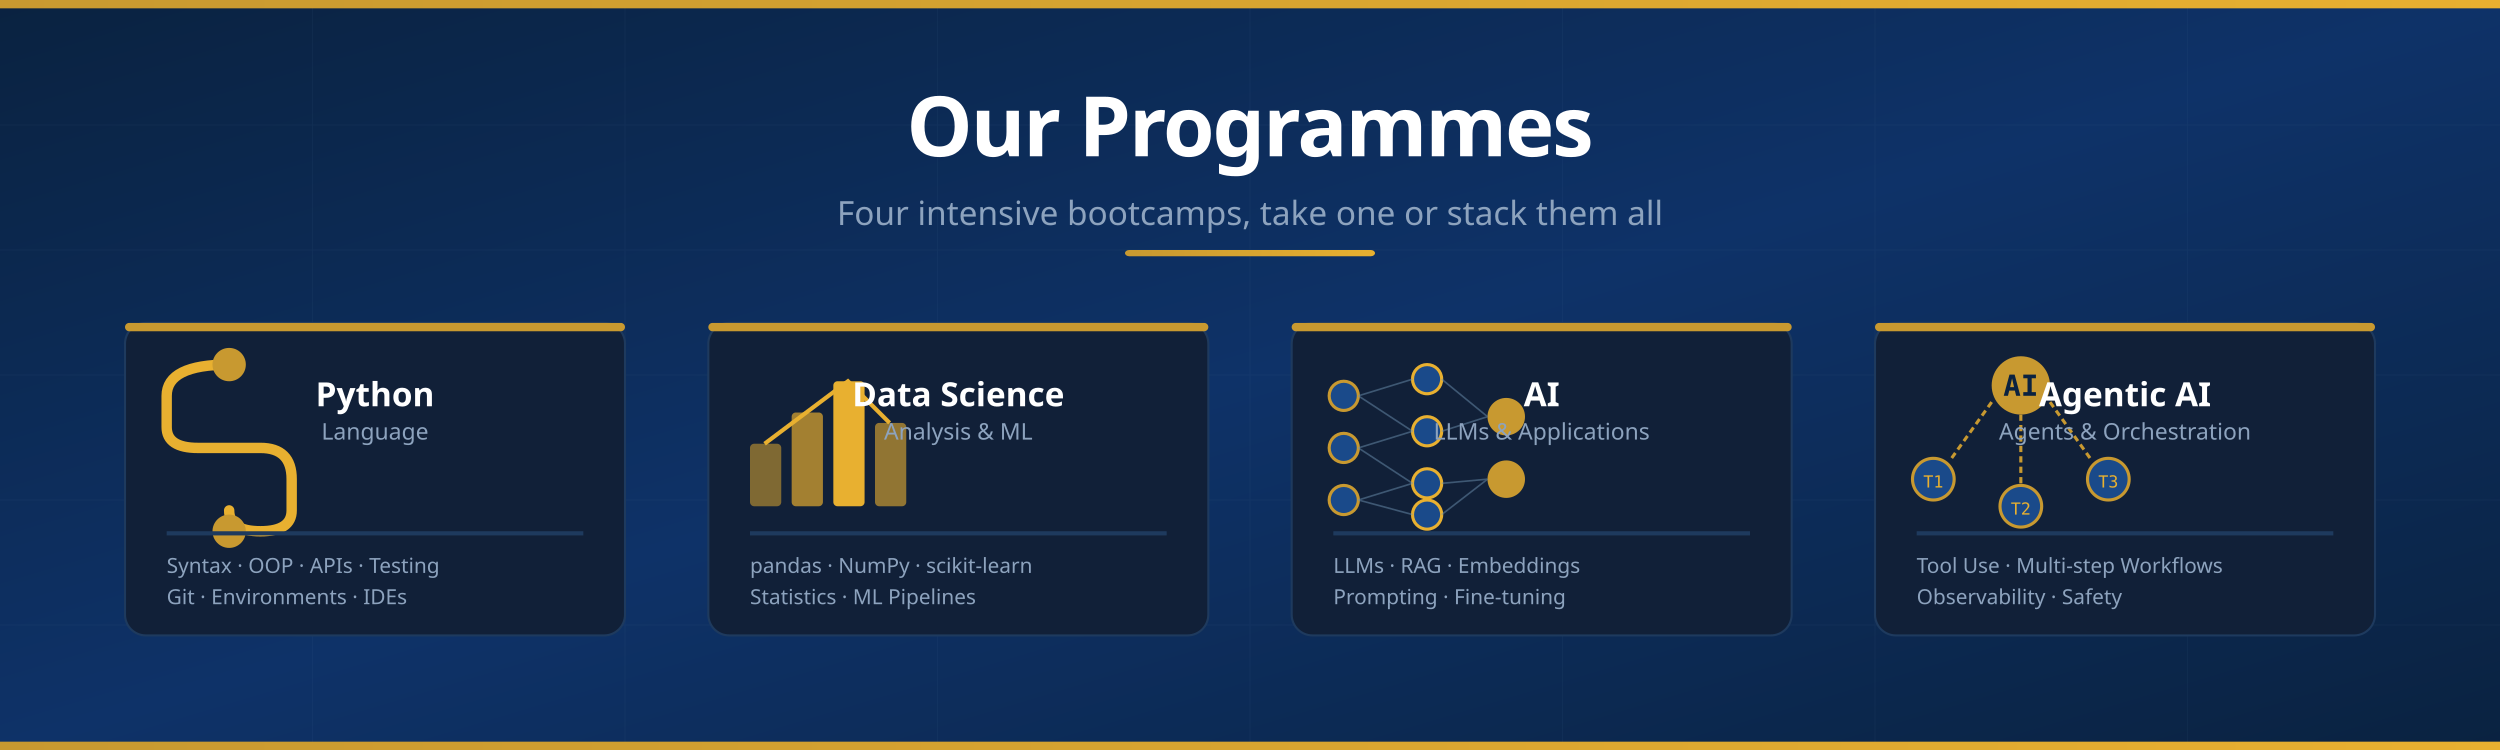
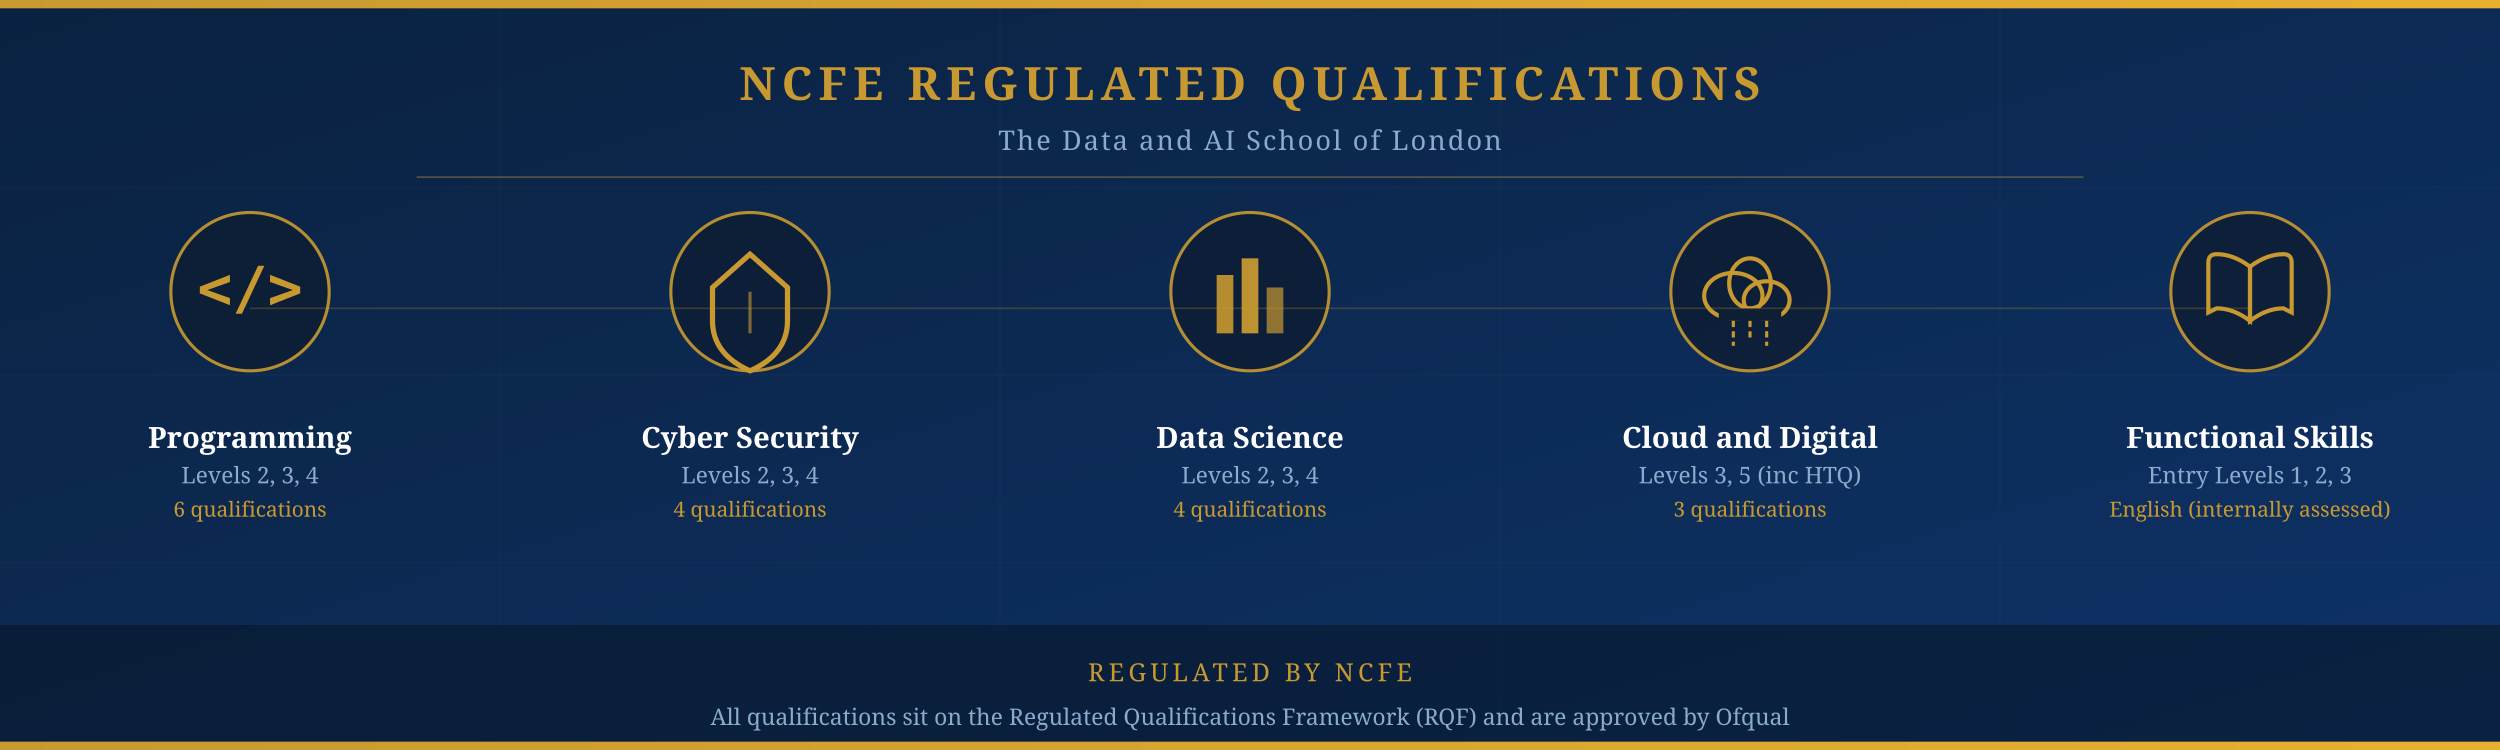
<svg xmlns="http://www.w3.org/2000/svg" viewBox="0 0 1200 360" width="1200" height="360">
  <defs>
    <linearGradient id="bg" x1="0%" y1="0%" x2="100%" y2="100%">
      <stop offset="0%" style="stop-color:#0A2240" />
-       <stop offset="50%" style="stop-color:#0E3268" />
-       <stop offset="100%" style="stop-color:#0A2240" />
+       <stop offset="100%" style="stop-color:#0E3268" />
    </linearGradient>
-     <linearGradient id="goldGrad" x1="0%" y1="0%" x2="100%" y2="0%">
+     <linearGradient id="gold" x1="0%" y1="0%" x2="100%" y2="0%">
      <stop offset="0%" style="stop-color:#C89930" />
      <stop offset="100%" style="stop-color:#E8B030" />
    </linearGradient>
  </defs>
  <rect width="1200" height="360" fill="url(#bg)" />
-   <g stroke="#6B8FAE" stroke-width="0.4" opacity="0.07">
-     <line x1="0" y1="60" x2="1200" y2="60" />
-     <line x1="0" y1="120" x2="1200" y2="120" />
+   <g stroke="#6B8FAE" stroke-width="0.4" opacity="0.06">
+     <line x1="0" y1="90" x2="1200" y2="90" />
    <line x1="0" y1="180" x2="1200" y2="180" />
-     <line x1="0" y1="240" x2="1200" y2="240" />
-     <line x1="0" y1="300" x2="1200" y2="300" />
-     <line x1="150" y1="0" x2="150" y2="360" />
-     <line x1="300" y1="0" x2="300" y2="360" />
-     <line x1="450" y1="0" x2="450" y2="360" />
-     <line x1="600" y1="0" x2="600" y2="360" />
-     <line x1="750" y1="0" x2="750" y2="360" />
-     <line x1="900" y1="0" x2="900" y2="360" />
-     <line x1="1050" y1="0" x2="1050" y2="360" />
+     <line x1="0" y1="270" x2="1200" y2="270" />
+     <line x1="240" y1="0" x2="240" y2="360" />
+     <line x1="480" y1="0" x2="480" y2="360" />
+     <line x1="720" y1="0" x2="720" y2="360" />
+     <line x1="960" y1="0" x2="960" y2="360" />
  </g>
-   <rect x="0" y="0" width="1200" height="4" fill="url(#goldGrad)" />
-   <text x="600" y="75" text-anchor="middle" font-family="system-ui,sans-serif" font-size="40" font-weight="800" fill="#FFFFFF" letter-spacing="-1">Our Programmes</text>
-   <text x="600" y="108" text-anchor="middle" font-family="system-ui,sans-serif" font-size="16" fill="#8DA3BE">Four intensive bootcamps, take one or stack them all</text>
-   <rect x="540" y="120" width="120" height="3" rx="2" fill="url(#goldGrad)" />
-   <g transform="translate(60, 155)">
-     <rect x="0" y="0" width="240" height="150" rx="10" fill="#112038" stroke="#1E3A5E" stroke-width="1" />
-     <rect x="0" y="0" width="240" height="4" rx="2" fill="#C89930" />
-     <g transform="translate(20, 20)">
-       <path d="M30,0 Q0,0 0,15 L0,30 Q0,40 15,40 L45,40 Q60,40 60,55 L60,70 Q60,80 45,80 Q30,80 30,70" fill="none" stroke="#E8B030" stroke-width="5" stroke-linecap="round" />
-       <circle cx="30" cy="0" r="8" fill="#C89930" />
-       <circle cx="30" cy="80" r="8" fill="#C89930" />
+   <rect x="0" y="0" width="1200" height="4" fill="url(#gold)" />
+   <text x="600" y="48" text-anchor="middle" font-family="Georgia,serif" font-size="22" fill="#C89930" font-weight="700" letter-spacing="3">NCFE REGULATED QUALIFICATIONS</text>
+   <text x="600" y="72" text-anchor="middle" font-family="Georgia,serif" font-size="13" fill="#8AABCC" letter-spacing="1">The Data and AI School of London</text>
+   <line x1="200" y1="85" x2="1000" y2="85" stroke="#C89930" stroke-width="0.8" opacity="0.4" />
+   <g transform="translate(120,110)">
+     <circle cx="0" cy="30" r="38" fill="#0D1E35" stroke="#C89930" stroke-width="1.5" opacity="0.9" />
+     <text x="0" y="38" text-anchor="middle" font-family="monospace" font-size="28" fill="#C89930" font-weight="700">&lt;/&gt;</text>
+     <text x="0" y="105" text-anchor="middle" font-family="Georgia,serif" font-size="14" fill="#FFFFFF" font-weight="700">Programming</text>
+     <text x="0" y="122" text-anchor="middle" font-family="Georgia,serif" font-size="11" fill="#8AABCC">Levels 2, 3, 4</text>
+     <text x="0" y="138" text-anchor="middle" font-family="Georgia,serif" font-size="10" fill="#C89930">6 qualifications</text>
+   </g>
+   <g transform="translate(360,110)">
+     <circle cx="0" cy="30" r="38" fill="#0D1E35" stroke="#C89930" stroke-width="1.5" opacity="0.9" />
+     <path d="M0,-16 L18,0 L18,16 Q18,32 0,40 Q-18,32 -18,16 L-18,0 Z" fill="none" stroke="#C89930" stroke-width="2.5" transform="translate(0,28)" />
+     <line x1="0" y1="30" x2="0" y2="50" stroke="#C89930" stroke-width="1.5" opacity="0.6" />
+     <text x="0" y="105" text-anchor="middle" font-family="Georgia,serif" font-size="14" fill="#FFFFFF" font-weight="700">Cyber Security</text>
+     <text x="0" y="122" text-anchor="middle" font-family="Georgia,serif" font-size="11" fill="#8AABCC">Levels 2, 3, 4</text>
+     <text x="0" y="138" text-anchor="middle" font-family="Georgia,serif" font-size="10" fill="#C89930">4 qualifications</text>
+   </g>
+   <g transform="translate(600,110)">
+     <circle cx="0" cy="30" r="38" fill="#0D1E35" stroke="#C89930" stroke-width="1.5" opacity="0.9" />
+     <rect x="-16" y="12" width="8" height="28" fill="#C89930" opacity="0.9" transform="translate(0,10)" />
+     <rect x="-4" y="4" width="8" height="36" fill="#E8B030" opacity="0.8" transform="translate(0,10)" />
+     <rect x="8" y="18" width="8" height="22" fill="#C89930" opacity="0.7" transform="translate(0,10)" />
+     <text x="0" y="105" text-anchor="middle" font-family="Georgia,serif" font-size="14" fill="#FFFFFF" font-weight="700">Data Science</text>
+     <text x="0" y="122" text-anchor="middle" font-family="Georgia,serif" font-size="11" fill="#8AABCC">Levels 2, 3, 4</text>
+     <text x="0" y="138" text-anchor="middle" font-family="Georgia,serif" font-size="10" fill="#C89930">4 qualifications</text>
+   </g>
+   <g transform="translate(840,110)">
+     <circle cx="0" cy="30" r="38" fill="#0D1E35" stroke="#C89930" stroke-width="1.5" opacity="0.9" />
+     <g transform="translate(0,28)">
+       <ellipse cx="-8" cy="4" rx="14" ry="11" fill="none" stroke="#C89930" stroke-width="2" />
+       <ellipse cx="8" cy="6" rx="11" ry="9" fill="none" stroke="#C89930" stroke-width="2" />
+       <ellipse cx="0" cy="-2" rx="10" ry="12" fill="none" stroke="#C89930" stroke-width="2" />
+       <rect x="-15" y="10" width="30" height="6" fill="#0D1E35" />
+       <line x1="-8" y1="16" x2="-8" y2="28" stroke="#C89930" stroke-width="1.5" stroke-dasharray="3,2" />
+       <line x1="0" y1="16" x2="0" y2="26" stroke="#C89930" stroke-width="1.5" stroke-dasharray="3,2" />
+       <line x1="8" y1="16" x2="8" y2="28" stroke="#C89930" stroke-width="1.5" stroke-dasharray="3,2" />
    </g>
-     <text x="120" y="40" text-anchor="middle" font-family="system-ui,sans-serif" font-size="16" font-weight="700" fill="#FFFFFF">Python</text>
-     <text x="120" y="56" text-anchor="middle" font-family="system-ui,sans-serif" font-size="11" fill="#8DA3BE">Language</text>
-     <rect x="20" y="100" width="200" height="2" fill="#1E3A5E" />
-     <text x="20" y="120" font-family="system-ui,sans-serif" font-size="10" fill="#8DA3BE">Syntax · OOP · APIs · Testing</text>
-     <text x="20" y="135" font-family="system-ui,sans-serif" font-size="10" fill="#8DA3BE">Git · Environments · IDEs</text>
+     <text x="0" y="105" text-anchor="middle" font-family="Georgia,serif" font-size="14" fill="#FFFFFF" font-weight="700">Cloud and Digital</text>
+     <text x="0" y="122" text-anchor="middle" font-family="Georgia,serif" font-size="11" fill="#8AABCC">Levels 3, 5 (inc HTQ)</text>
+     <text x="0" y="138" text-anchor="middle" font-family="Georgia,serif" font-size="10" fill="#C89930">3 qualifications</text>
  </g>
-   <g transform="translate(340, 155)">
-     <rect x="0" y="0" width="240" height="150" rx="10" fill="#112038" stroke="#1E3A5E" stroke-width="1" />
-     <rect x="0" y="0" width="240" height="4" rx="2" fill="#C89930" />
-     <g transform="translate(20, 18)">
-       <rect x="0" y="40" width="15" height="30" fill="#C89930" opacity="0.6" rx="2" />
-       <rect x="20" y="25" width="15" height="45" fill="#C89930" opacity="0.8" rx="2" />
-       <rect x="40" y="10" width="15" height="60" fill="#E8B030" rx="2" />
-       <rect x="60" y="30" width="15" height="40" fill="#C89930" opacity="0.7" rx="2" />
-       <polyline points="7,40 27,25 47,10 67,30" fill="none" stroke="#E8B030" stroke-width="2" />
+   <g transform="translate(1080,110)">
+     <circle cx="0" cy="30" r="38" fill="#0D1E35" stroke="#C89930" stroke-width="1.5" opacity="0.9" />
+     <g transform="translate(0,28)">
+       <path d="M-20,12 L-20,-12 Q-20,-16 -16,-16 Q-8,-16 0,-10 L0,16 Q-8,10 -16,10 Z" fill="none" stroke="#C89930" stroke-width="2" />
+       <path d="M20,12 L20,-12 Q20,-16 16,-16 Q8,-16 0,-10 L0,16 Q8,10 16,10 Z" fill="none" stroke="#C89930" stroke-width="2" />
+       <line x1="0" y1="-10" x2="0" y2="16" stroke="#C89930" stroke-width="1.5" />
    </g>
-     <text x="120" y="40" text-anchor="middle" font-family="system-ui,sans-serif" font-size="16" font-weight="700" fill="#FFFFFF">Data Science</text>
-     <text x="120" y="56" text-anchor="middle" font-family="system-ui,sans-serif" font-size="11" fill="#8DA3BE">Analysis &amp; ML</text>
-     <rect x="20" y="100" width="200" height="2" fill="#1E3A5E" />
-     <text x="20" y="120" font-family="system-ui,sans-serif" font-size="10" fill="#8DA3BE">pandas · NumPy · scikit-learn</text>
-     <text x="20" y="135" font-family="system-ui,sans-serif" font-size="10" fill="#8DA3BE">Statistics · ML Pipelines</text>
+     <text x="0" y="105" text-anchor="middle" font-family="Georgia,serif" font-size="14" fill="#FFFFFF" font-weight="700">Functional Skills</text>
+     <text x="0" y="122" text-anchor="middle" font-family="Georgia,serif" font-size="11" fill="#8AABCC">Entry Levels 1, 2, 3</text>
+     <text x="0" y="138" text-anchor="middle" font-family="Georgia,serif" font-size="10" fill="#C89930">English (internally assessed)</text>
  </g>
-   <g transform="translate(620, 155)">
-     <rect x="0" y="0" width="240" height="150" rx="10" fill="#112038" stroke="#1E3A5E" stroke-width="1" />
-     <rect x="0" y="0" width="240" height="4" rx="2" fill="#C89930" />
-     <g transform="translate(15, 15)">
-       <circle cx="10" cy="20" r="7" fill="#1A4A8A" stroke="#C89930" stroke-width="1.5" />
-       <circle cx="10" cy="45" r="7" fill="#1A4A8A" stroke="#C89930" stroke-width="1.5" />
-       <circle cx="10" cy="70" r="7" fill="#1A4A8A" stroke="#C89930" stroke-width="1.5" />
-       <circle cx="50" cy="12" r="7" fill="#1A4A8A" stroke="#E8B030" stroke-width="1.5" />
-       <circle cx="50" cy="37" r="7" fill="#1A4A8A" stroke="#E8B030" stroke-width="1.5" />
-       <circle cx="50" cy="62" r="7" fill="#1A4A8A" stroke="#E8B030" stroke-width="1.5" />
-       <circle cx="50" cy="77" r="7" fill="#1A4A8A" stroke="#E8B030" stroke-width="1.5" />
-       <circle cx="88" cy="30" r="9" fill="#C89930" />
-       <circle cx="88" cy="60" r="9" fill="#C89930" />
-       <g stroke="#6B8FAE" stroke-width="0.8" opacity="0.5">
-         <line x1="17" y1="20" x2="43" y2="12" />
-         <line x1="17" y1="20" x2="43" y2="37" />
-         <line x1="17" y1="45" x2="43" y2="37" />
-         <line x1="17" y1="45" x2="43" y2="62" />
-         <line x1="17" y1="70" x2="43" y2="62" />
-         <line x1="17" y1="70" x2="43" y2="77" />
-         <line x1="57" y1="12" x2="79" y2="30" />
-         <line x1="57" y1="37" x2="79" y2="30" />
-         <line x1="57" y1="62" x2="79" y2="60" />
-         <line x1="57" y1="77" x2="79" y2="60" />
-       </g>
-     </g>
-     <text x="120" y="40" text-anchor="middle" font-family="system-ui,sans-serif" font-size="16" font-weight="700" fill="#FFFFFF">AI</text>
-     <text x="120" y="56" text-anchor="middle" font-family="system-ui,sans-serif" font-size="11" fill="#8DA3BE">LLMs &amp; Applications</text>
-     <rect x="20" y="100" width="200" height="2" fill="#1E3A5E" />
-     <text x="20" y="120" font-family="system-ui,sans-serif" font-size="10" fill="#8DA3BE">LLMs · RAG · Embeddings</text>
-     <text x="20" y="135" font-family="system-ui,sans-serif" font-size="10" fill="#8DA3BE">Prompting · Fine-tuning</text>
-   </g>
-   <g transform="translate(900, 155)">
-     <rect x="0" y="0" width="240" height="150" rx="10" fill="#112038" stroke="#1E3A5E" stroke-width="1" />
-     <rect x="0" y="0" width="240" height="4" rx="2" fill="#C89930" />
-     <g transform="translate(10, 10)">
-       <circle cx="60" cy="20" r="14" fill="#C89930" />
-       <text x="60" y="25" text-anchor="middle" font-family="monospace" font-size="14" font-weight="700" fill="#0A2240">AI</text>
-       <circle cx="18" cy="65" r="10" fill="#1A4A8A" stroke="#C89930" stroke-width="1.5" />
-       <circle cx="60" cy="78" r="10" fill="#1A4A8A" stroke="#C89930" stroke-width="1.5" />
-       <circle cx="102" cy="65" r="10" fill="#1A4A8A" stroke="#C89930" stroke-width="1.5" />
-       <line x1="46" y1="28" x2="26" y2="56" stroke="#C89930" stroke-width="1.5" stroke-dasharray="3,2" />
-       <line x1="60" y1="34" x2="60" y2="68" stroke="#C89930" stroke-width="1.5" stroke-dasharray="3,2" />
-       <line x1="74" y1="28" x2="94" y2="56" stroke="#C89930" stroke-width="1.5" stroke-dasharray="3,2" />
-       <text x="18" y="69" text-anchor="middle" font-family="monospace" font-size="8" fill="#E8B030">T1</text>
-       <text x="60" y="82" text-anchor="middle" font-family="monospace" font-size="8" fill="#E8B030">T2</text>
-       <text x="102" y="69" text-anchor="middle" font-family="monospace" font-size="8" fill="#E8B030">T3</text>
-     </g>
-     <text x="120" y="40" text-anchor="middle" font-family="system-ui,sans-serif" font-size="16" font-weight="700" fill="#FFFFFF">Agentic AI</text>
-     <text x="120" y="56" text-anchor="middle" font-family="system-ui,sans-serif" font-size="11" fill="#8DA3BE">Agents &amp; Orchestration</text>
-     <rect x="20" y="100" width="200" height="2" fill="#1E3A5E" />
-     <text x="20" y="120" font-family="system-ui,sans-serif" font-size="10" fill="#8DA3BE">Tool Use · Multi-step Workflows</text>
-     <text x="20" y="135" font-family="system-ui,sans-serif" font-size="10" fill="#8DA3BE">Observability · Safety</text>
-   </g>
-   <rect x="0" y="356" width="1200" height="4" fill="url(#goldGrad)" />
+   <line x1="120" y1="148" x2="1080" y2="148" stroke="#C89930" stroke-width="0.8" opacity="0.25" />
+   <rect x="0" y="300" width="1200" height="60" fill="#061628" opacity="0.6" />
+   <text x="600" y="327" text-anchor="middle" font-family="Georgia,serif" font-size="12" fill="#C89930" letter-spacing="2">REGULATED BY NCFE</text>
+   <text x="600" y="348" text-anchor="middle" font-family="Georgia,serif" font-size="11" fill="#8AABCC">All qualifications sit on the Regulated Qualifications Framework (RQF) and are approved by Ofqual</text>
+   <rect x="0" y="356" width="1200" height="4" fill="url(#gold)" />
</svg>
